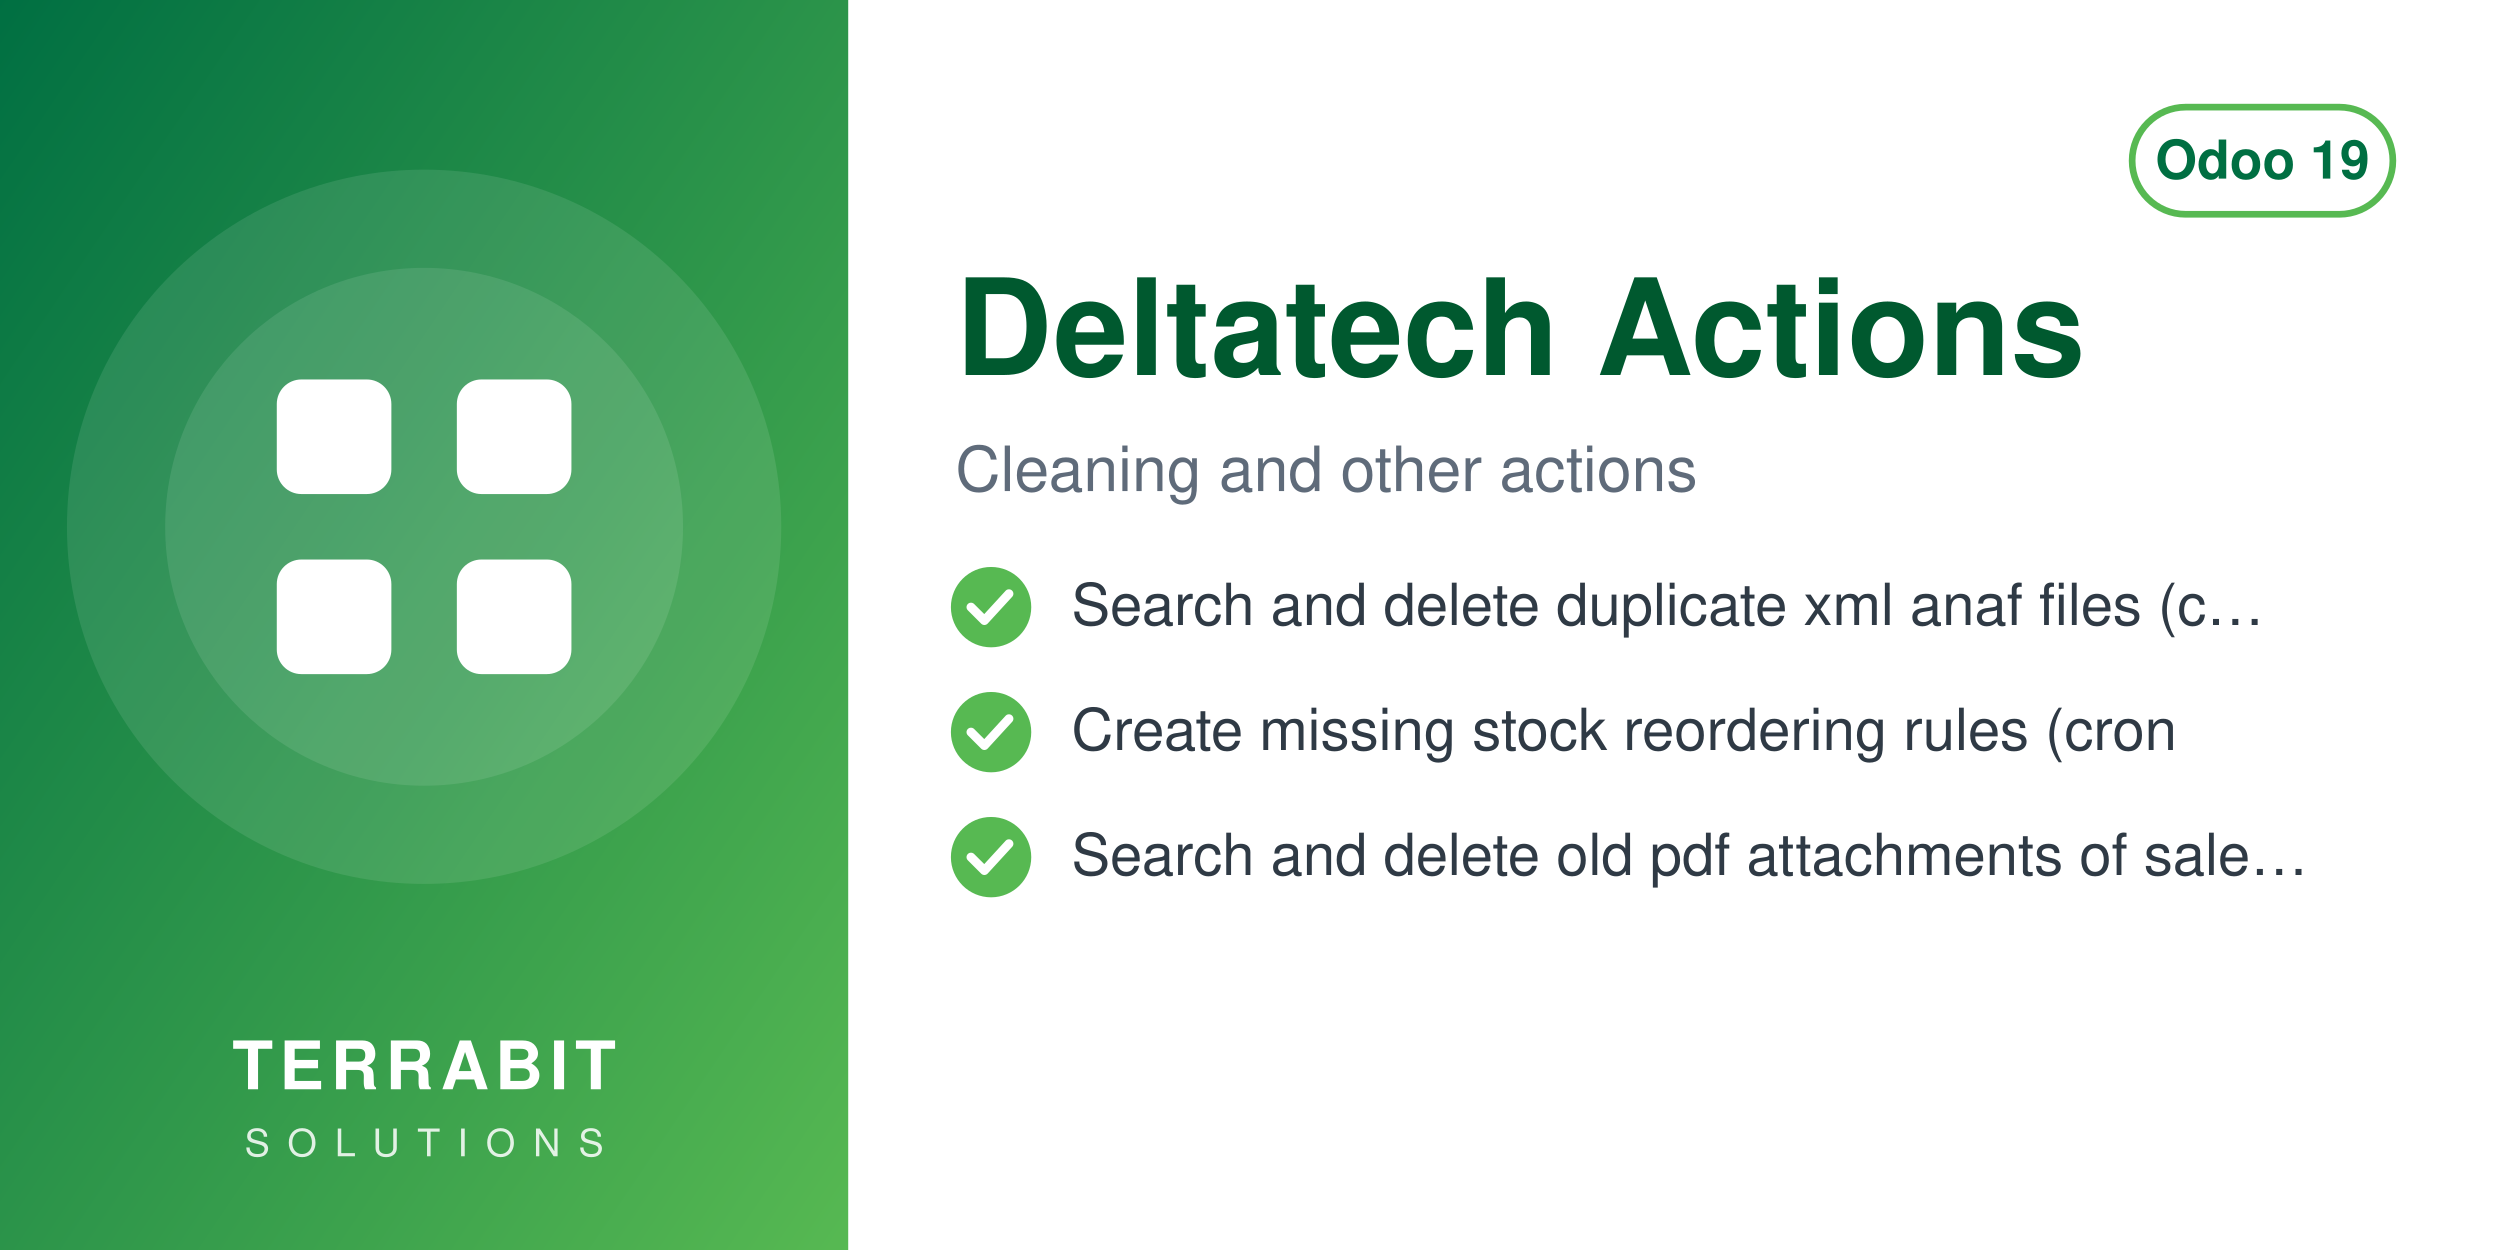
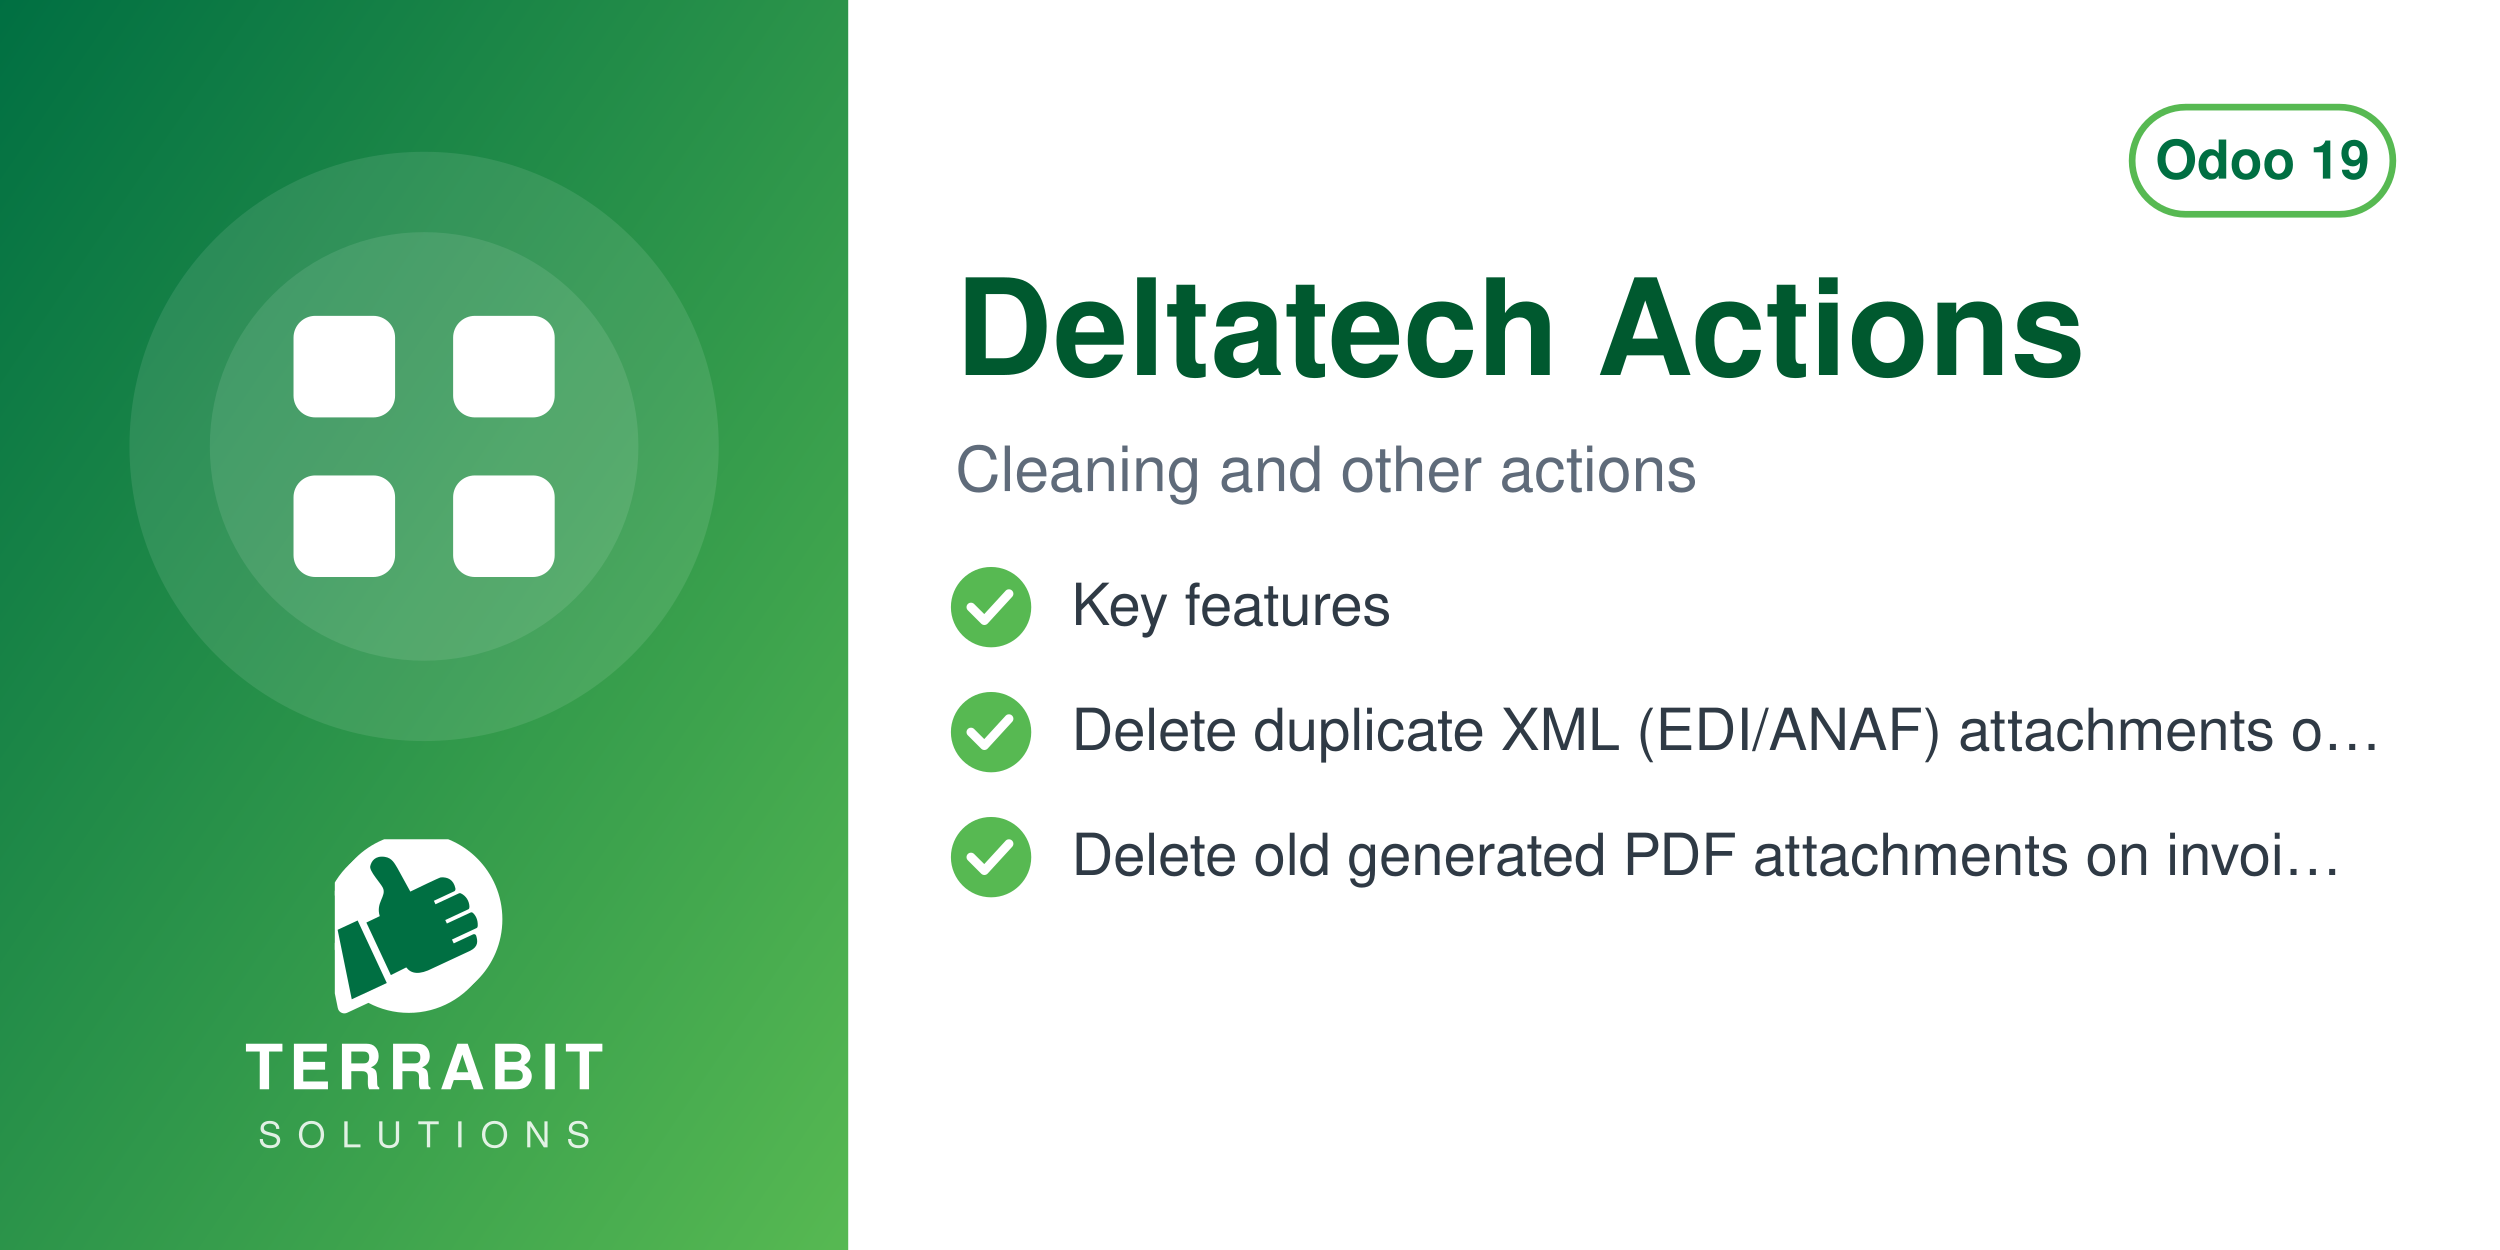
<svg xmlns="http://www.w3.org/2000/svg" width="560" height="280" viewBox="0 0 560 280">
  <defs>
    <linearGradient id="g" x1="0" y1="0" x2="1" y2="1">
      <stop offset="0" stop-color="#006F42" />
      <stop offset="1" stop-color="#57B952" />
    </linearGradient>
  </defs>
  <rect width="560" height="280" fill="#FFFFFF" />
  <rect width="190" height="280" fill="url(#g)" />
-   <circle cx="95.0" cy="118" r="80" fill="white" opacity="0.10" />
-   <circle cx="95.0" cy="118" r="58" fill="white" opacity="0.10" />
-   <svg x="51.0" y="74.0" width="88" height="88" viewBox="0 0 24 24">
+   <circle cx="95.0" cy="100" r="66" fill="white" opacity="0.10" />
+   <circle cx="95.0" cy="100" r="48" fill="white" opacity="0.10" />
+   <svg x="56.0" y="61.0" width="78" height="78" viewBox="0 0 24 24">
    <g fill="white" stroke="none">
      <rect x="3" y="3" width="7" height="7" rx="1.5" />
      <rect x="14" y="3" width="7" height="7" rx="1.5" />
      <rect x="3" y="14" width="7" height="7" rx="1.5" />
      <rect x="14" y="14" width="7" height="7" rx="1.5" />
    </g>
  </svg>
-   <text x="95.0" y="244" text-anchor="middle" font-family="Helvetica,Arial,sans-serif" font-size="15" font-weight="800" letter-spacing="1.5" fill="white">TERRABIT</text>
-   <text x="95.0" y="259" text-anchor="middle" font-family="Helvetica,Arial,sans-serif" font-size="8.5" font-weight="500" letter-spacing="4" fill="white" opacity="0.85">SOLUTIONS</text>
+   <svg x="75.0" y="188" width="40" height="40" viewBox="4150 2350 3900 3800" preserveAspectRatio="xMidYMid meet">
+     <path fill="#FFFFFF" d="M7338.82 5241.89c-336.4,511.49 -915.39,849.23 -1573.35,849.23 -318.43,0 -618.3,-79.19 -881.23,-218.8l-465.06 216.37c-72.83,33.95 -159.37,2.44 -193.35,-70.37 -5.59,-12.01 -9.4,-24.39 -11.54,-36.85l-247.52 -1217.33c-54.07,-175.41 -83.21,-361.76 -83.21,-554.92 0,-657.98 337.78,-1237 849.31,-1573.39 -400.37,339.2 -654.6,845.59 -654.6,1411.43 0,184.82 27.28,368.48 81.7,545.13l0.48 1.54 247.97 1219.53 0.08 0.48c1.71,9.89 4.72,19.5 8.96,28.59 26.29,56.38 93.5,80.75 149.87,54.52l479.82 -223.25 14.39 7.64c267.26,141.92 563.34,214.99 865.9,214.99 565.81,0 1072.18,-254.2 1411.38,-654.54z" />
+     <path fill="#FFFFFF" d="M5927.44 2165.35c1039.34,0 1881.91,842.57 1881.91,1881.91 0,1039.34 -842.57,1881.89 -1881.91,1881.89 -318.43,0 -618.33,-79.2 -881.24,-218.81l-465.06 216.38c-72.81,33.95 -159.37,2.44 -193.34,-70.36 -5.59,-12.01 -9.41,-24.4 -11.55,-36.86l-247.56 -1217.47c-54.04,-175.36 -83.16,-361.66 -83.16,-554.76 0,-1039.34 842.56,-1881.91 1881.9,-1881.91z" />
+     <path fill="#006F42" d="M4648.32 4073.59l636.59 1365.17 -765.09 355.96 -308.63 -1517.87 437.13 -203.26zm725.61 1192.32l336.75 -167.88c105.65,140.85 282.69,170.72 576.82,18.8l819.92 -382.33c181.4,-90.13 164.26,-214.57 130.07,-328.43 -4.28,-14.25 -13.68,-24.81 -27.34,-30.7 -13.67,-5.89 -27.61,-5.11 -41.09,1.18l-422.32 196.93 -39.04 -83.72 538.07 -250.91c16.64,-7.76 24.7,-27.69 25.58,-46.04 6.48,-134.33 -44.36,-230.89 -105.84,-285.23 -15.2,-13.44 -35.71,-15.59 -54.12,-7l-513.92 239.64 -35.6 -76.34 506.31 -236.1c17.69,-8.25 22.52,-36.93 21.83,-56.45 -4.1,-117.31 -67.62,-232.74 -187.72,-290.66 -13.94,-6.72 -28.64,-6.36 -42.69,0.19l-511.21 238.38 -35.37 -75.86 448.98 -209.36c20.44,-9.53 25.81,-42.28 21.02,-64.32 -41.02,-189.07 -167.92,-247.8 -318.14,-237.87 -29.39,1.94 -589.86,273.16 -665.95,310.54l-281.84 -513.57c-59.06,-93.13 -112.7,-221.7 -276.47,-245.13 -211.24,-30.22 -291.56,94.38 -316.89,203.13 -25.32,108.75 223.84,365.99 276.05,473.69 85.52,184.27 -161.86,318.11 -68.41,617.99l-292.54 139.94 535.09 1147.51z" />
+   </svg>
+   <text x="95.0" y="244" text-anchor="middle" font-family="Helvetica,Arial,sans-serif" font-size="14" font-weight="800" letter-spacing="1.4" fill="white">TERRABIT</text>
+   <text x="95.0" y="257" text-anchor="middle" font-family="Helvetica,Arial,sans-serif" font-size="8" font-weight="500" letter-spacing="3.6" fill="white" opacity="0.85">SOLUTIONS</text>
  <g>
    <rect x="477.6" y="24" width="58.4" height="24" rx="12" fill="none" stroke="#57B952" stroke-width="1.5" />
    <text x="506.8" y="40" text-anchor="middle" font-family="Helvetica,Arial,sans-serif" font-size="12" font-weight="700" fill="#006F42">Odoo 19</text>
  </g>
  <text x="214" y="84" font-family="Helvetica,Arial,sans-serif" font-size="30" font-weight="700" fill="#00592F">Deltatech Actions</text>
  <text x="214" y="110" font-family="Helvetica,Arial,sans-serif" font-size="14" fill="#5F6B7A">Cleaning and other actions</text>
  <circle cx="222" cy="136" r="9" fill="#57B952" />
  <path d="M217.5 136 l3 3 l5.5 -6" fill="none" stroke="white" stroke-width="2" stroke-linecap="round" stroke-linejoin="round" />
-   <text x="240" y="140" font-family="Helvetica,Arial,sans-serif" font-size="13" fill="#2F3A45">Search and delete duplicate xml anaf files (c…</text>
+   <text x="240" y="140" font-family="Helvetica,Arial,sans-serif" font-size="13" fill="#2F3A45">Key features</text>
  <circle cx="222" cy="164" r="9" fill="#57B952" />
  <path d="M217.5 164 l3 3 l5.5 -6" fill="none" stroke="white" stroke-width="2" stroke-linecap="round" stroke-linejoin="round" />
-   <text x="240" y="168" font-family="Helvetica,Arial,sans-serif" font-size="13" fill="#2F3A45">Create missing stock reordering rules (cron</text>
+   <text x="240" y="168" font-family="Helvetica,Arial,sans-serif" font-size="13" fill="#2F3A45">Delete duplicate XML (EDI/ANAF) attachments o…</text>
  <circle cx="222" cy="192" r="9" fill="#57B952" />
  <path d="M217.5 192 l3 3 l5.5 -6" fill="none" stroke="white" stroke-width="2" stroke-linecap="round" stroke-linejoin="round" />
-   <text x="240" y="196" font-family="Helvetica,Arial,sans-serif" font-size="13" fill="#2F3A45">Search and delete old pdf attachments of sale…</text>
+   <text x="240" y="196" font-family="Helvetica,Arial,sans-serif" font-size="13" fill="#2F3A45">Delete old generated PDF attachments on invoi…</text>
</svg>
